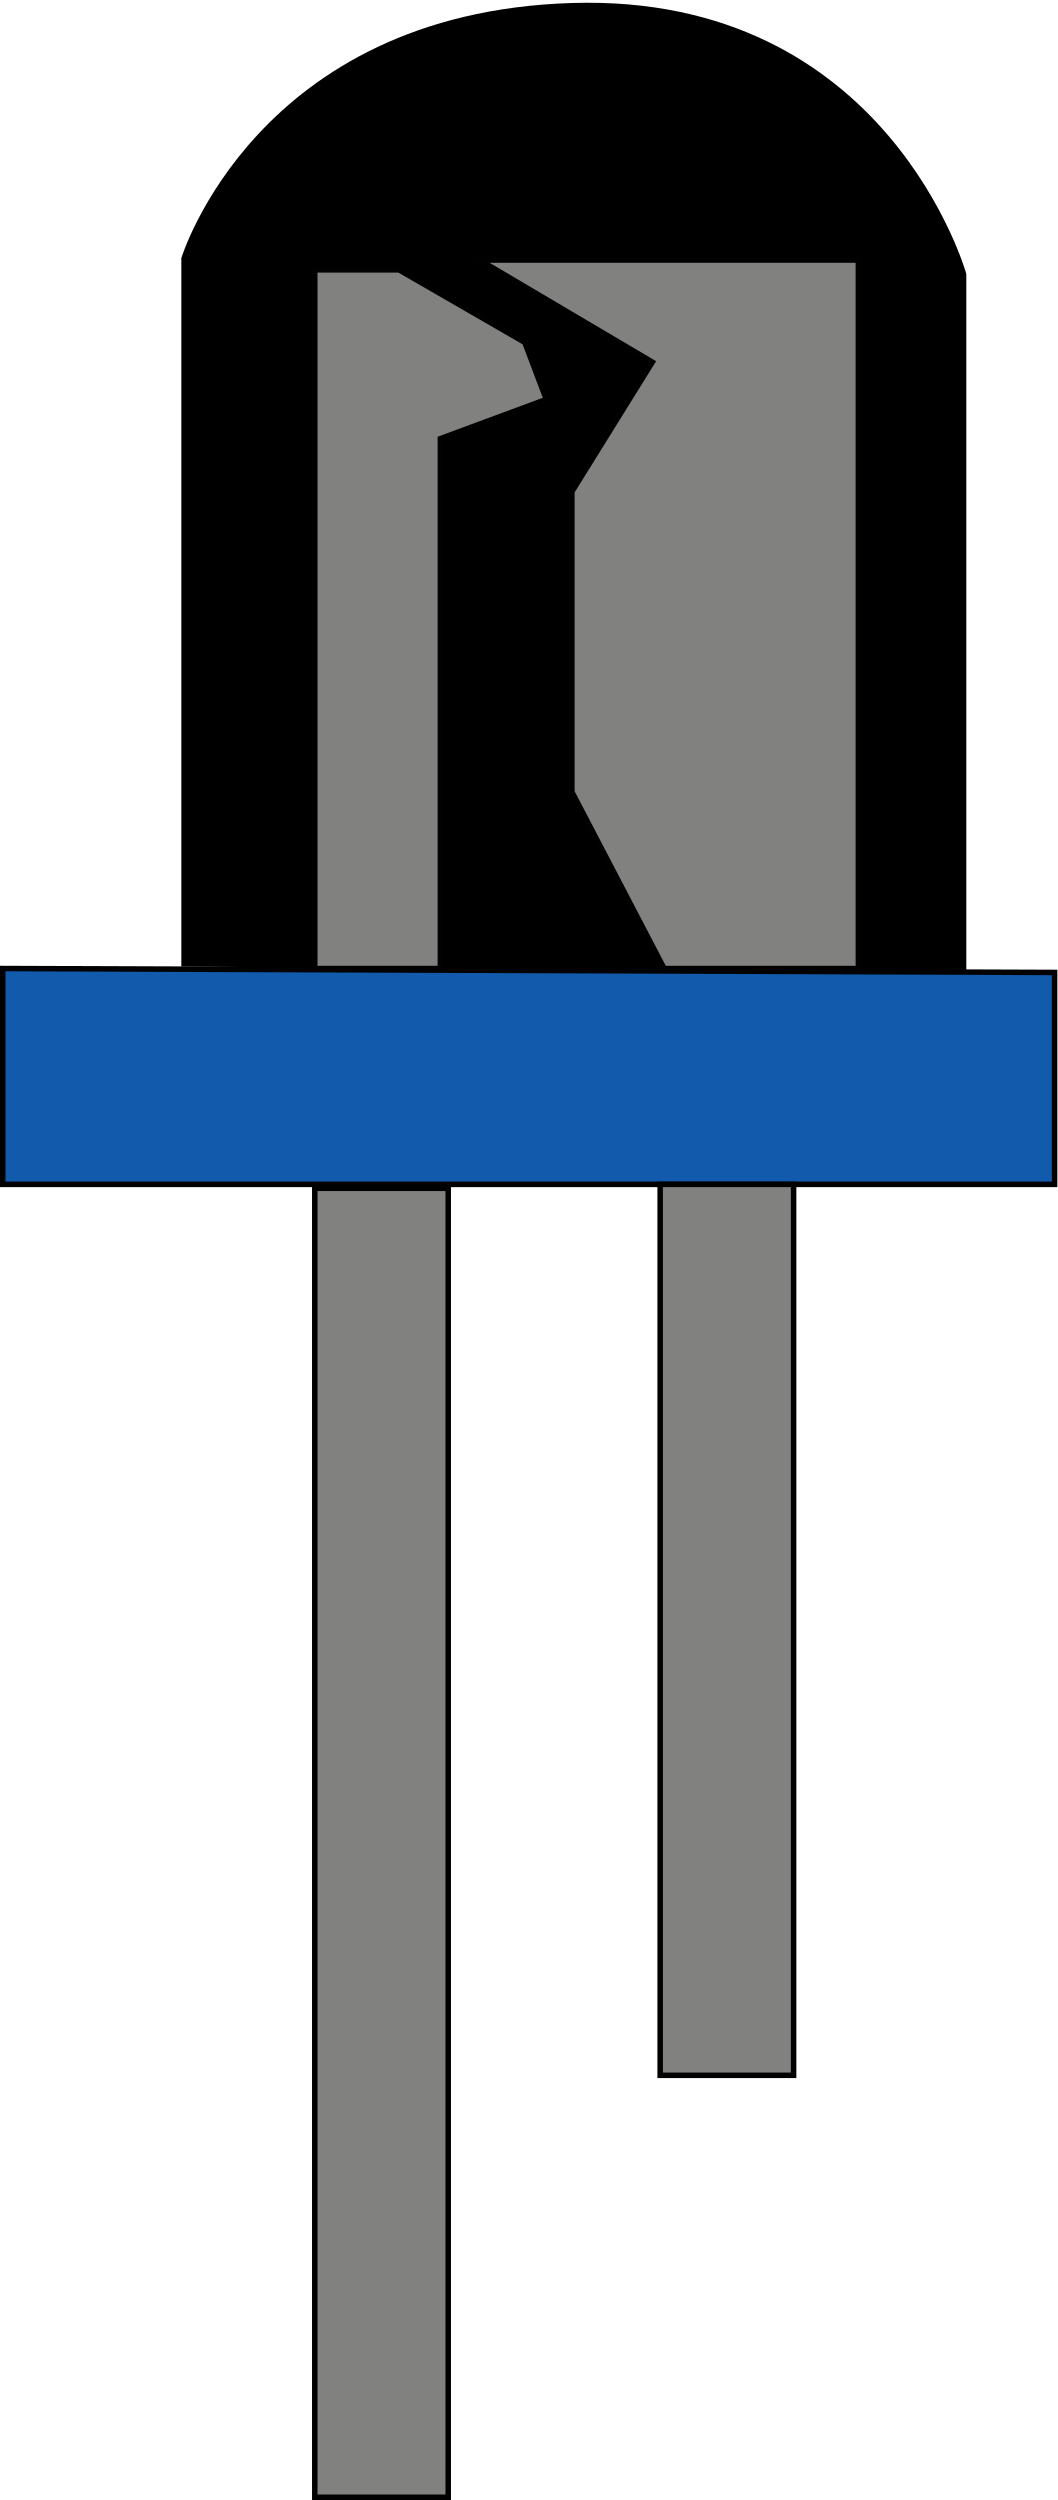
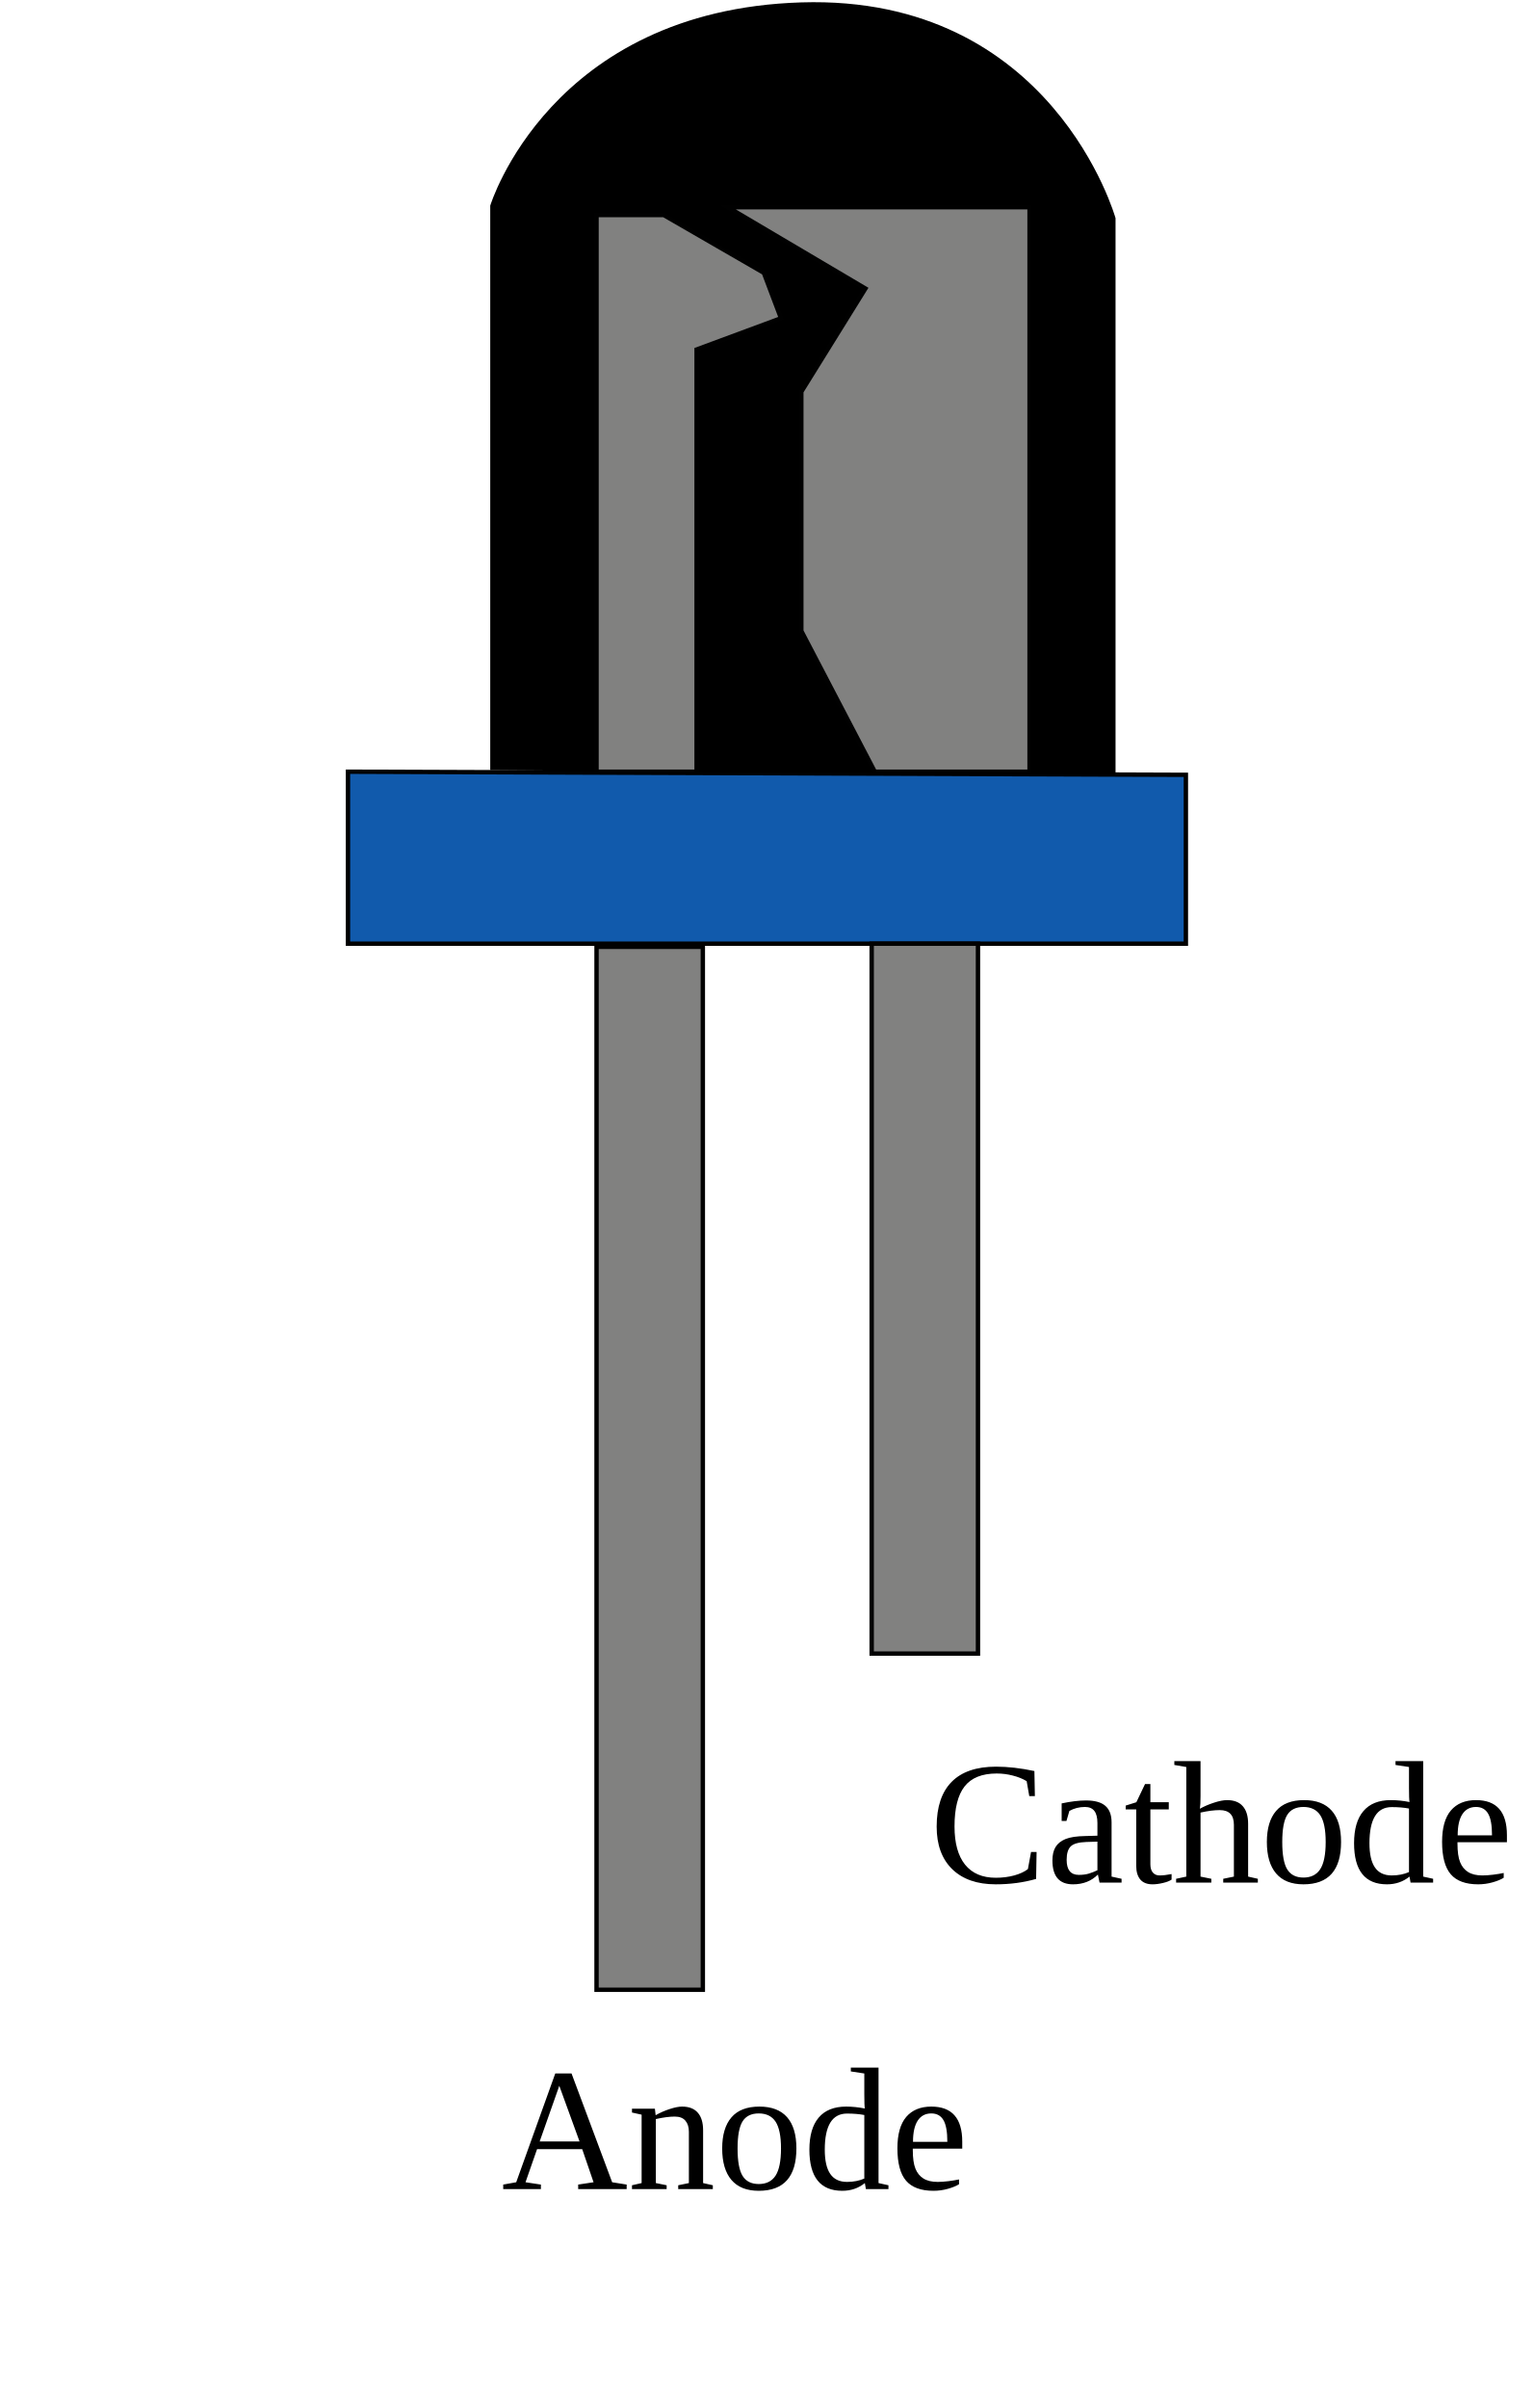
- <svg xmlns="http://www.w3.org/2000/svg" xml:space="preserve" id="Ebene_1" viewBox="0 0 192.428 454.975" height="454.975" width="192.428" version="1.0">
+ <svg xmlns="http://www.w3.org/2000/svg" xml:space="preserve" id="Ebene_1" viewBox="0 0 192.428 550" height="550" width="350.428" version="1.0">
  <defs id="defs57" />
  <path id="path26575" style="fill:#115aac;stroke:#010101;fill-opacity:1" d="m 0.5,176.26 0,39.285 191.428,0 0,-38.57 -191.428,-0.715 z" />
  <path id="ledLight" d="M 33,175.903 33,46.974 c 0,0 13.572,-44.643 71.072,-46.428 57.5,-1.785 71.786,49.286 71.786,49.286 l 0,127.143" />
  <path id="path26579" style="fill:#818180;stroke:#010101" d="m 57.286,176.26 0,-127.143 15.357,0 22.865,13.201 3.921,10.371 -19.286,7.143 0,96.428 -22.857,0 z" />
  <path id="path26581" style="fill:#818180;stroke:#010101" d="m 87.286,47.332 68.928,0 0,128.928 -35.356,0 -16.786,-32.143 0,-54.643 14.643,-23.571 -31.429,-18.571 z" />
  <path id="path26583" style="fill:#818180;stroke:#010101" d="m 57.286,216.26 0,238.215 24.286,0 0,-238.215 -24.286,0 z" />
  <path id="path26585" style="fill:#818180;stroke:#010101" d="m 120.143,215.545 0,162.145 24.285,0 0,-162.145 -24.285,0 z" />
+   <text x="80" y="500" font-size="40" fill="black" text-anchor="middle" id="anode-label">
+     Anode
+   </text>
+   <text x="190" y="430" font-size="40" fill="black" text-anchor="middle" id="cathode-label">
+     Cathode
+   </text>
</svg>
